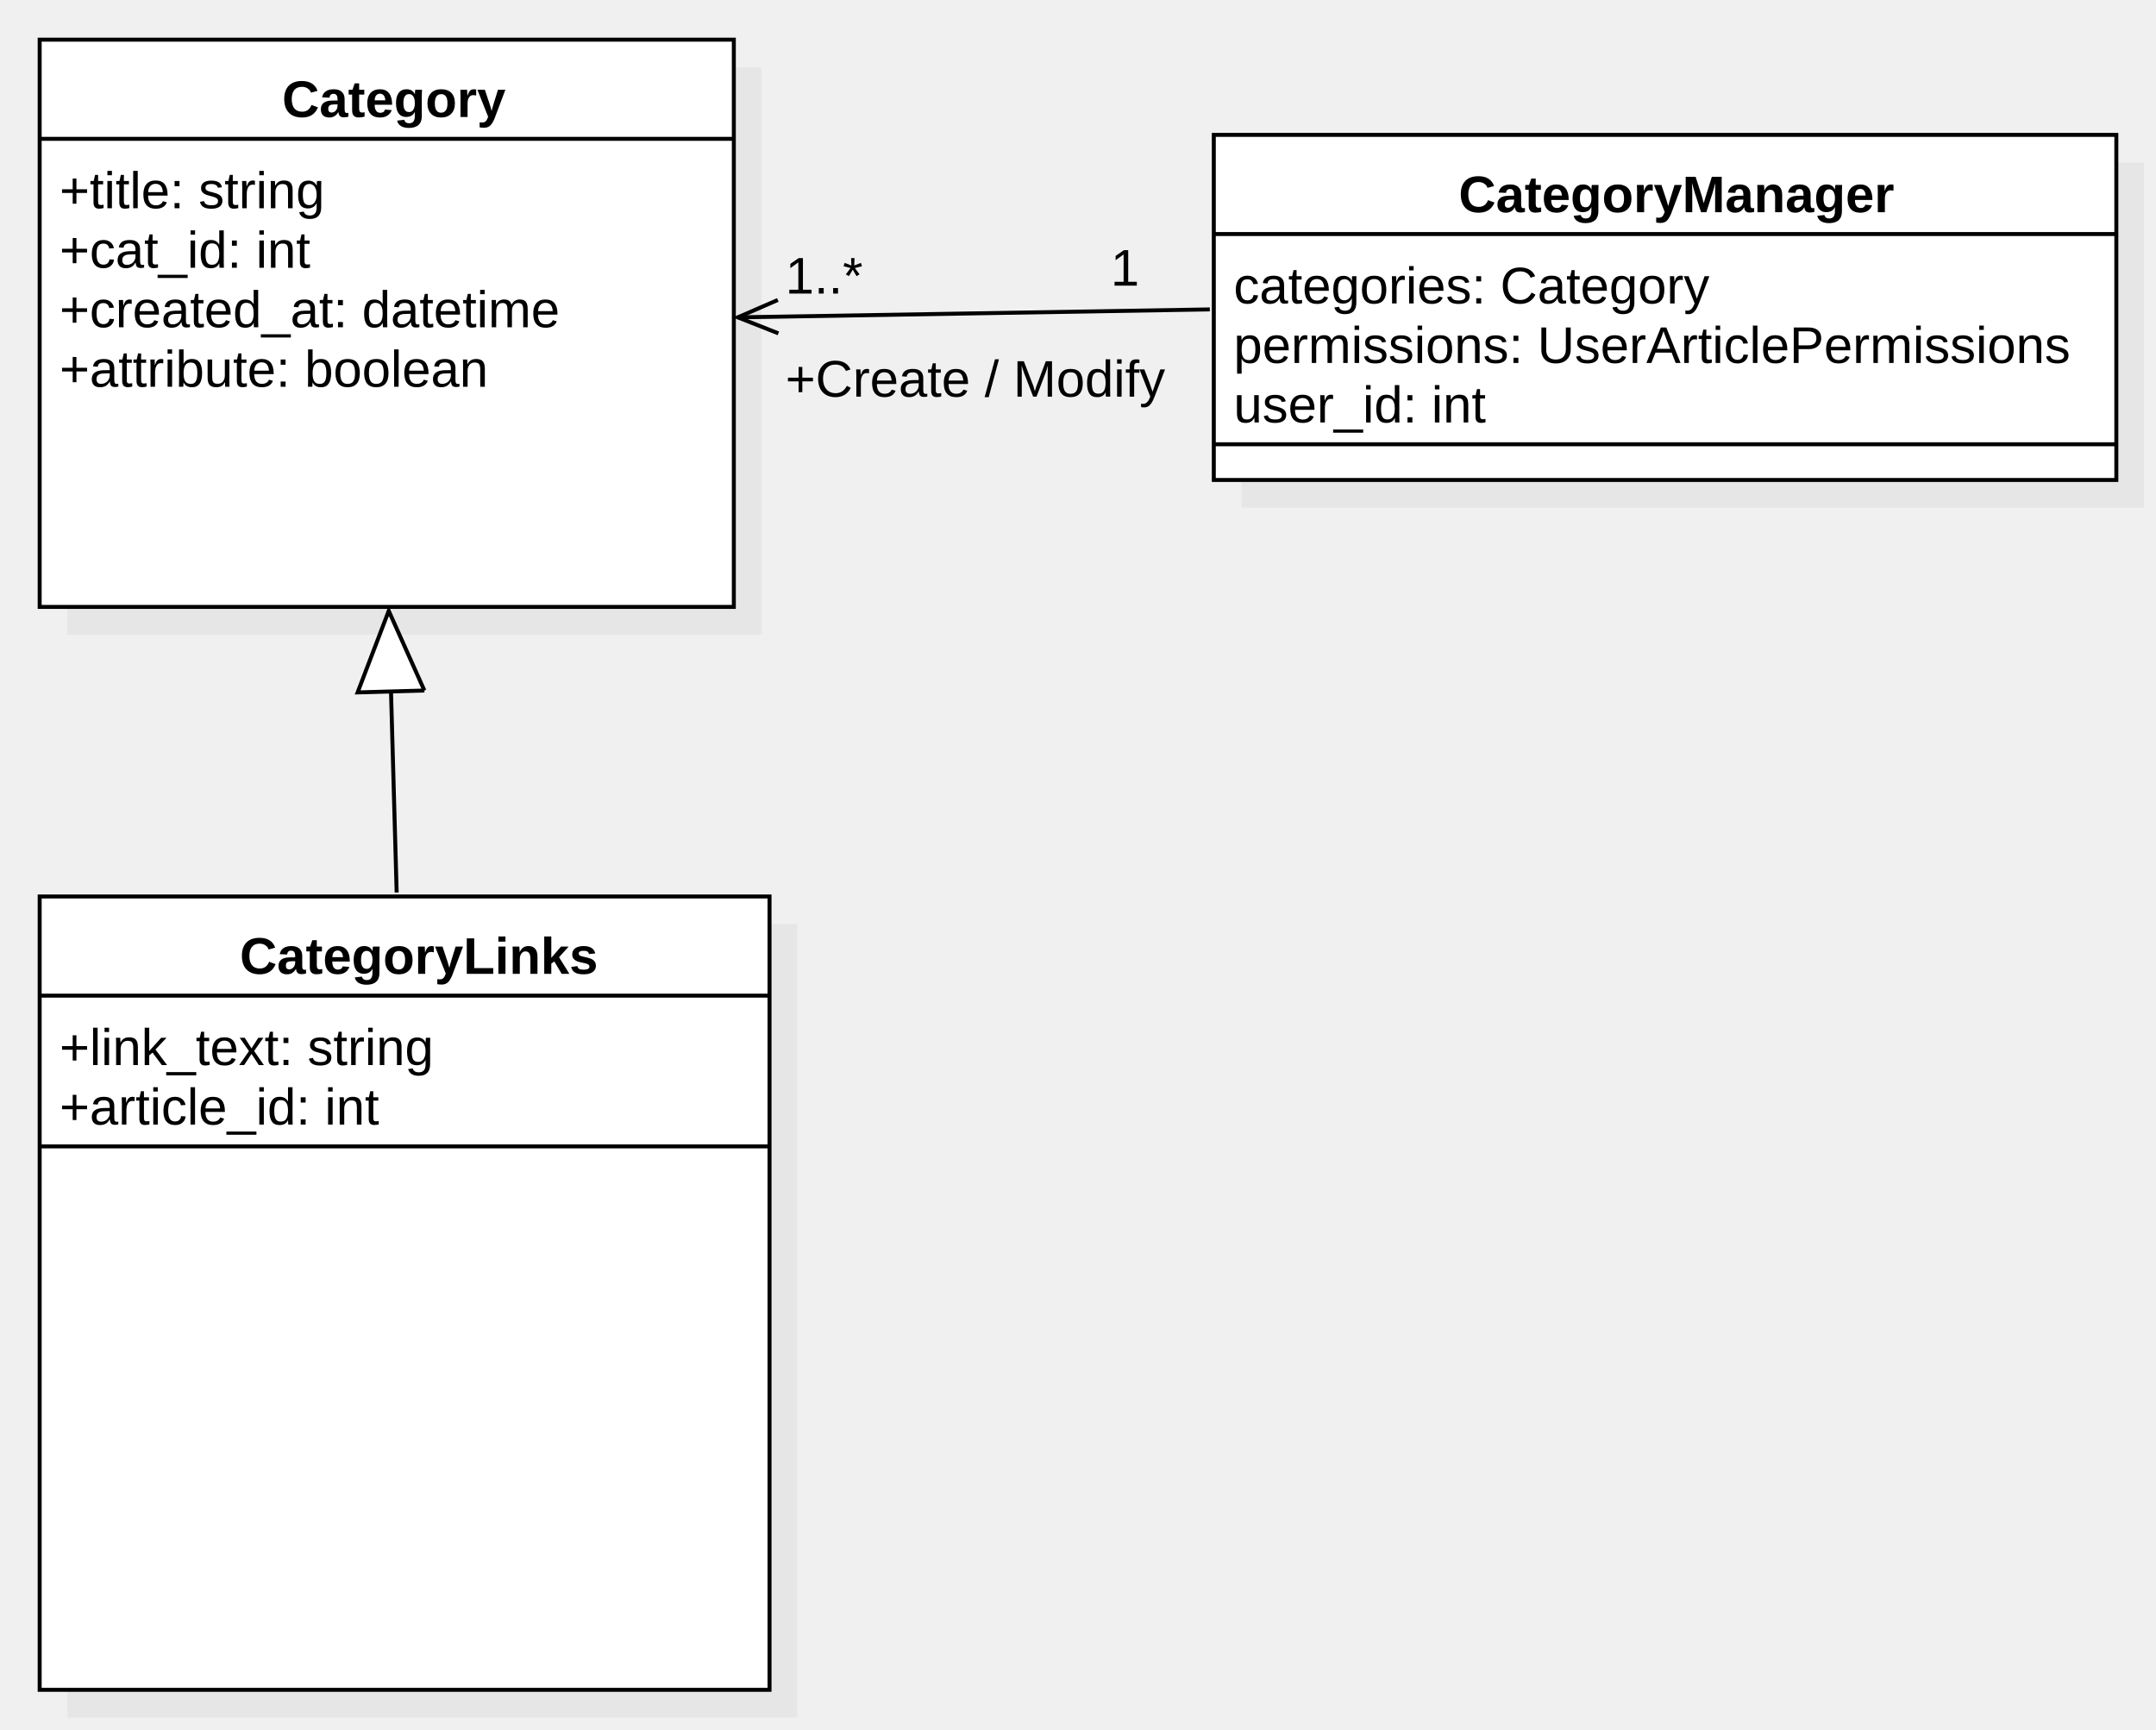
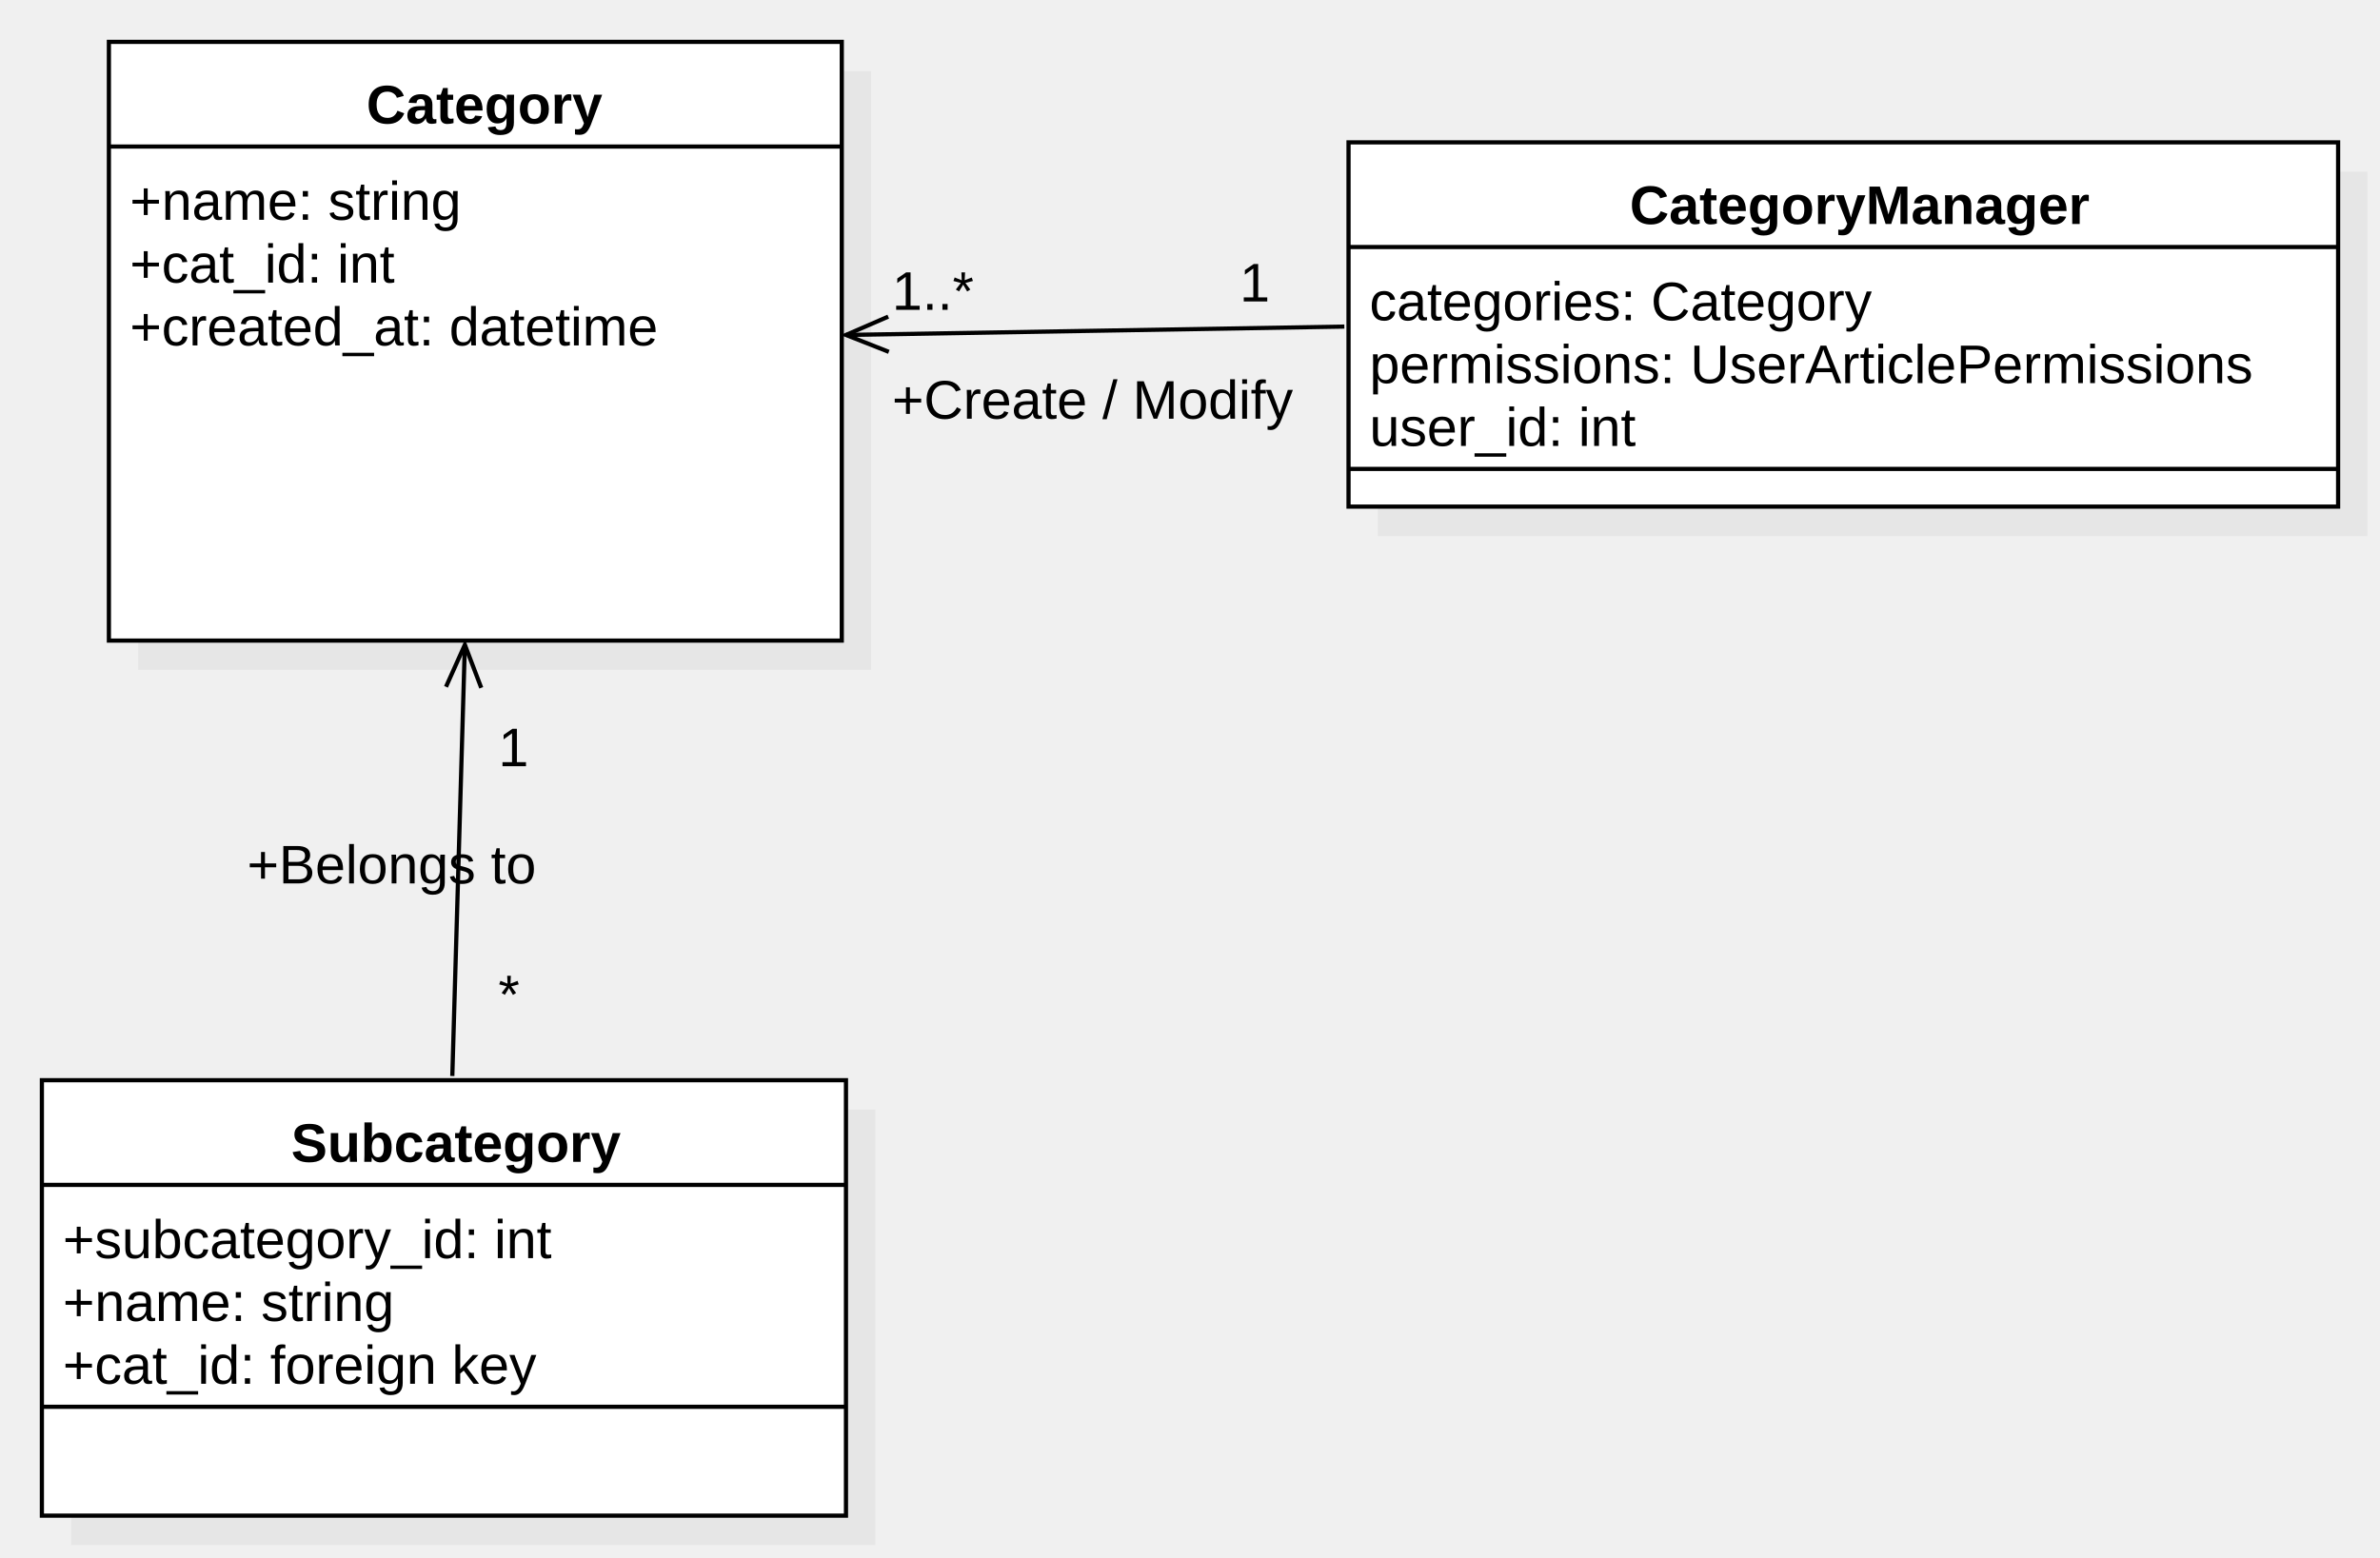
- <svg xmlns="http://www.w3.org/2000/svg" version="1.1" width="543.531" height="436">
+ <svg xmlns="http://www.w3.org/2000/svg" version="1.1" width="568.291" height="372">
  <defs />
  <g>
-     <g transform="translate(-286,-166) scale(1,1)">
+     <g transform="translate(-270,-166) scale(1,1)">
      <rect fill="#C0C0C0" stroke="none" x="303" y="183" width="175" height="143" opacity="0.2" />
    </g>
-     <g transform="translate(-286,-166) scale(1,1)">
+     <g transform="translate(-270,-166) scale(1,1)">
      <rect fill="#ffffff" stroke="none" x="296" y="176" width="175" height="143" />
    </g>
-     <g transform="translate(-286,-166) scale(1,1)">
+     <g transform="translate(-270,-166) scale(1,1)">
      <path fill="none" stroke="#000000" d="M 296 176 L 471 176 L 471 319 L 296 319 L 296 176 Z Z" stroke-miterlimit="10" />
    </g>
-     <g transform="translate(-286,-166) scale(1,1)">
+     <g transform="translate(-270,-166) scale(1,1)">
      <path fill="none" stroke="#000000" d="M 296 201 L 471 201" stroke-miterlimit="10" />
    </g>
-     <g transform="translate(-286,-166) scale(1,1)">
+     <g transform="translate(-270,-166) scale(1,1)">
      <g>
        <path fill="none" stroke="none" />
-         <text fill="#000000" stroke="none" font-family="Arial" font-size="13px" font-style="normal" font-weight="bold" text-decoration="none" x="357.125" y="195.5">Category</text>
+         <text fill="#000000" stroke="none" font-family="Arial" font-size="13px" font-style="normal" font-weight="bold" text-decoration="none" x="357.5" y="195.5">Category</text>
      </g>
    </g>
-     <g transform="translate(-286,-166) scale(1,1)">
+     <g transform="translate(-270,-166) scale(1,1)">
      <g>
        <path fill="none" stroke="none" />
-         <text fill="#000000" stroke="none" font-family="Arial" font-size="13px" font-style="normal" font-weight="normal" text-decoration="none" x="301" y="218.5">+title: string</text>
+         <text fill="#000000" stroke="none" font-family="Arial" font-size="13px" font-style="normal" font-weight="normal" text-decoration="none" x="301" y="218.5">+name: string</text>
      </g>
    </g>
-     <g transform="translate(-286,-166) scale(1,1)">
+     <g transform="translate(-270,-166) scale(1,1)">
      <g>
        <path fill="none" stroke="none" />
        <text fill="#000000" stroke="none" font-family="Arial" font-size="13px" font-style="normal" font-weight="normal" text-decoration="none" x="301" y="233.5">+cat_id: int</text>
      </g>
    </g>
-     <g transform="translate(-286,-166) scale(1,1)">
+     <g transform="translate(-270,-166) scale(1,1)">
      <g>
        <path fill="none" stroke="none" />
        <text fill="#000000" stroke="none" font-family="Arial" font-size="13px" font-style="normal" font-weight="normal" text-decoration="none" x="301" y="248.5">+created_at: datetime</text>
      </g>
    </g>
-     <g transform="translate(-286,-166) scale(1,1)">
+     <g transform="translate(-270,-166) scale(1,1)">
+       <rect fill="#C0C0C0" stroke="none" x="599" y="207" width="236.291" height="87" opacity="0.2" />
+     </g>
+     <g transform="translate(-270,-166) scale(1,1)">
+       <rect fill="#ffffff" stroke="none" x="592" y="200" width="236.291" height="87" />
+     </g>
+     <g transform="translate(-270,-166) scale(1,1)">
+       <path fill="none" stroke="#000000" d="M 592 200 L 828.291 200 L 828.291 287 L 592 287 L 592 200 Z Z" stroke-miterlimit="10" />
+     </g>
+     <g transform="translate(-270,-166) scale(1,1)">
+       <path fill="none" stroke="#000000" d="M 592 225 L 828.291 225" stroke-miterlimit="10" />
+     </g>
+     <g transform="translate(-270,-166) scale(1,1)">
+       <path fill="none" stroke="#000000" d="M 592 278 L 828.291 278" stroke-miterlimit="10" />
+     </g>
+     <g transform="translate(-270,-166) scale(1,1)">
      <g>
        <path fill="none" stroke="none" />
-         <text fill="#000000" stroke="none" font-family="Arial" font-size="13px" font-style="normal" font-weight="normal" text-decoration="none" x="301" y="263.5">+attribute: boolean</text>
+         <text fill="#000000" stroke="none" font-family="Arial" font-size="13px" font-style="normal" font-weight="bold" text-decoration="none" x="659.145" y="219.5">CategoryManager</text>
      </g>
    </g>
-     <g transform="translate(-286,-166) scale(1,1)">
-       <rect fill="#C0C0C0" stroke="none" x="303" y="399" width="184" height="200" opacity="0.2" />
-     </g>
-     <g transform="translate(-286,-166) scale(1,1)">
-       <rect fill="#ffffff" stroke="none" x="296" y="392" width="184" height="200" />
-     </g>
-     <g transform="translate(-286,-166) scale(1,1)">
-       <path fill="none" stroke="#000000" d="M 296 392 L 480 392 L 480 592 L 296 592 L 296 392 Z Z" stroke-miterlimit="10" />
-     </g>
-     <g transform="translate(-286,-166) scale(1,1)">
-       <path fill="none" stroke="#000000" d="M 296 417 L 480 417" stroke-miterlimit="10" />
-     </g>
-     <g transform="translate(-286,-166) scale(1,1)">
-       <path fill="none" stroke="#000000" d="M 296 455 L 480 455" stroke-miterlimit="10" />
-     </g>
-     <g transform="translate(-286,-166) scale(1,1)">
-       <g>
-         <path fill="none" stroke="none" />
-         <text fill="#000000" stroke="none" font-family="Arial" font-size="13px" font-style="normal" font-weight="bold" text-decoration="none" x="346.451" y="411.5">CategoryLinks</text>
-       </g>
-     </g>
-     <g transform="translate(-286,-166) scale(1,1)">
-       <g>
-         <path fill="none" stroke="none" />
-         <text fill="#000000" stroke="none" font-family="Arial" font-size="13px" font-style="normal" font-weight="normal" text-decoration="none" x="301" y="434.5">+link_text: string</text>
-       </g>
-     </g>
-     <g transform="translate(-286,-166) scale(1,1)">
-       <g>
-         <path fill="none" stroke="none" />
-         <text fill="#000000" stroke="none" font-family="Arial" font-size="13px" font-style="normal" font-weight="normal" text-decoration="none" x="301" y="449.5">+article_id: int</text>
-       </g>
-     </g>
-     <g transform="translate(-286,-166) scale(1,1)">
-       <path fill="none" stroke="#000000" d="M 386 391 L 384 320" stroke-miterlimit="10" />
-     </g>
-     <g transform="translate(-286,-166) scale(1,1)">
-       <path fill="#FFFFFF" stroke="none" d="M 392.988 340.08 L 384 320 L 376.157 340.554" />
-     </g>
-     <g transform="translate(-286,-166) scale(1,1)">
-       <path fill="none" stroke="#000000" d="M 392.988 340.08 L 384 320 L 376.157 340.554 L 392.988 340.08" stroke-miterlimit="10" />
-     </g>
-     <g transform="translate(-286,-166) scale(1,1)">
-       <rect fill="#C0C0C0" stroke="none" x="599" y="207" width="227.531" height="87" opacity="0.2" />
-     </g>
-     <g transform="translate(-286,-166) scale(1,1)">
-       <rect fill="#ffffff" stroke="none" x="592" y="200" width="227.531" height="87" />
-     </g>
-     <g transform="translate(-286,-166) scale(1,1)">
-       <path fill="none" stroke="#000000" d="M 592 200 L 819.531 200 L 819.531 287 L 592 287 L 592 200 Z Z" stroke-miterlimit="10" />
-     </g>
-     <g transform="translate(-286,-166) scale(1,1)">
-       <path fill="none" stroke="#000000" d="M 592 225 L 819.531 225" stroke-miterlimit="10" />
-     </g>
-     <g transform="translate(-286,-166) scale(1,1)">
-       <path fill="none" stroke="#000000" d="M 592 278 L 819.531 278" stroke-miterlimit="10" />
-     </g>
-     <g transform="translate(-286,-166) scale(1,1)">
-       <g>
-         <path fill="none" stroke="none" />
-         <text fill="#000000" stroke="none" font-family="Arial" font-size="13px" font-style="normal" font-weight="bold" text-decoration="none" x="653.737" y="219.5">CategoryManager</text>
-       </g>
-     </g>
-     <g transform="translate(-286,-166) scale(1,1)">
+     <g transform="translate(-270,-166) scale(1,1)">
      <g>
        <path fill="none" stroke="none" />
        <text fill="#000000" stroke="none" font-family="Arial" font-size="13px" font-style="normal" font-weight="normal" text-decoration="none" x="597" y="242.5">categories: Category</text>
      </g>
    </g>
-     <g transform="translate(-286,-166) scale(1,1)">
+     <g transform="translate(-270,-166) scale(1,1)">
      <g>
        <path fill="none" stroke="none" />
        <text fill="#000000" stroke="none" font-family="Arial" font-size="13px" font-style="normal" font-weight="normal" text-decoration="none" x="597" y="257.5">permissions: UserArticlePermissions</text>
      </g>
    </g>
-     <g transform="translate(-286,-166) scale(1,1)">
+     <g transform="translate(-270,-166) scale(1,1)">
      <g>
        <path fill="none" stroke="none" />
        <text fill="#000000" stroke="none" font-family="Arial" font-size="13px" font-style="normal" font-weight="normal" text-decoration="none" x="597" y="272.5">user_id: int</text>
      </g>
    </g>
-     <g transform="translate(-286,-166) scale(1,1)">
+     <g transform="translate(-270,-166) scale(1,1)">
      <path fill="none" stroke="#000000" d="M 591 244 L 472 246" stroke-miterlimit="10" />
    </g>
-     <g transform="translate(-286,-166) scale(1,1)">
+     <g transform="translate(-270,-166) scale(1,1)">
      <path fill="none" stroke="#000000" d="M 482.091 241.62 L 472 246 L 482.232 250.038" stroke-miterlimit="10" />
    </g>
-     <g transform="translate(-286,-166) scale(1,1)">
+     <g transform="translate(-270,-166) scale(1,1)">
      <g>
        <path fill="none" stroke="none" />
-         <text fill="#000000" stroke="none" font-family="Arial" font-size="13px" font-style="normal" font-weight="normal" text-decoration="none" x="484" y="266">+Create / Modify</text>
+         <text fill="#000000" stroke="none" font-family="Arial" font-size="13px" font-style="normal" font-weight="normal" text-decoration="none" x="483" y="266">+Create / Modify</text>
      </g>
    </g>
-     <g transform="translate(-286,-166) scale(1,1)">
+     <g transform="translate(-270,-166) scale(1,1)">
      <g>
        <path fill="none" stroke="none" />
        <text fill="#000000" stroke="none" font-family="Arial" font-size="13px" font-style="normal" font-weight="normal" text-decoration="none" x="566" y="238">1</text>
      </g>
    </g>
-     <g transform="translate(-286,-166) scale(1,1)">
+     <g transform="translate(-270,-166) scale(1,1)">
      <g>
        <path fill="none" stroke="none" />
-         <text fill="#000000" stroke="none" font-family="Arial" font-size="13px" font-style="normal" font-weight="normal" text-decoration="none" x="484" y="240">1..*</text>
+         <text fill="#000000" stroke="none" font-family="Arial" font-size="13px" font-style="normal" font-weight="normal" text-decoration="none" x="483" y="240">1..*</text>
+       </g>
+     </g>
+     <g transform="translate(-270,-166) scale(1,1)">
+       <rect fill="#C0C0C0" stroke="none" x="287" y="431" width="192" height="104" opacity="0.2" />
+     </g>
+     <g transform="translate(-270,-166) scale(1,1)">
+       <rect fill="#ffffff" stroke="none" x="280" y="424" width="192" height="104" />
+     </g>
+     <g transform="translate(-270,-166) scale(1,1)">
+       <path fill="none" stroke="#000000" d="M 280 424 L 472 424 L 472 528 L 280 528 L 280 424 Z Z" stroke-miterlimit="10" />
+     </g>
+     <g transform="translate(-270,-166) scale(1,1)">
+       <path fill="none" stroke="#000000" d="M 280 449 L 472 449" stroke-miterlimit="10" />
+     </g>
+     <g transform="translate(-270,-166) scale(1,1)">
+       <path fill="none" stroke="#000000" d="M 280 502 L 472 502" stroke-miterlimit="10" />
+     </g>
+     <g transform="translate(-270,-166) scale(1,1)">
+       <g>
+         <path fill="none" stroke="none" />
+         <text fill="#000000" stroke="none" font-family="Arial" font-size="13px" font-style="normal" font-weight="bold" text-decoration="none" x="339.5" y="443.5">Subcategory</text>
+       </g>
+     </g>
+     <g transform="translate(-270,-166) scale(1,1)">
+       <g>
+         <path fill="none" stroke="none" />
+         <text fill="#000000" stroke="none" font-family="Arial" font-size="13px" font-style="normal" font-weight="normal" text-decoration="none" x="285" y="466.5">+subcategory_id: int</text>
+       </g>
+     </g>
+     <g transform="translate(-270,-166) scale(1,1)">
+       <g>
+         <path fill="none" stroke="none" />
+         <text fill="#000000" stroke="none" font-family="Arial" font-size="13px" font-style="normal" font-weight="normal" text-decoration="none" x="285" y="481.5">+name: string</text>
+       </g>
+     </g>
+     <g transform="translate(-270,-166) scale(1,1)">
+       <g>
+         <path fill="none" stroke="none" />
+         <text fill="#000000" stroke="none" font-family="Arial" font-size="13px" font-style="normal" font-weight="normal" text-decoration="none" x="285" y="496.5">+cat_id: foreign key</text>
+       </g>
+     </g>
+     <g transform="translate(-270,-166) scale(1,1)">
+       <path fill="none" stroke="#000000" d="M 378 423 L 381 320" stroke-miterlimit="10" />
+     </g>
+     <g transform="translate(-270,-166) scale(1,1)">
+       <path fill="none" stroke="#000000" d="M 384.912 330.281 L 381 320 L 376.496 330.036" stroke-miterlimit="10" />
+     </g>
+     <g transform="translate(-270,-166) scale(1,1)">
+       <g>
+         <path fill="none" stroke="none" />
+         <text fill="#000000" stroke="none" font-family="Arial" font-size="13px" font-style="normal" font-weight="normal" text-decoration="none" x="329" y="377">+Belongs to</text>
+       </g>
+     </g>
+     <g transform="translate(-270,-166) scale(1,1)">
+       <g>
+         <path fill="none" stroke="none" />
+         <text fill="#000000" stroke="none" font-family="Arial" font-size="13px" font-style="normal" font-weight="normal" text-decoration="none" x="389" y="408">*</text>
+       </g>
+     </g>
+     <g transform="translate(-270,-166) scale(1,1)">
+       <g>
+         <path fill="none" stroke="none" />
+         <text fill="#000000" stroke="none" font-family="Arial" font-size="13px" font-style="normal" font-weight="normal" text-decoration="none" x="389" y="349">1</text>
      </g>
    </g>
  </g>
</svg>
